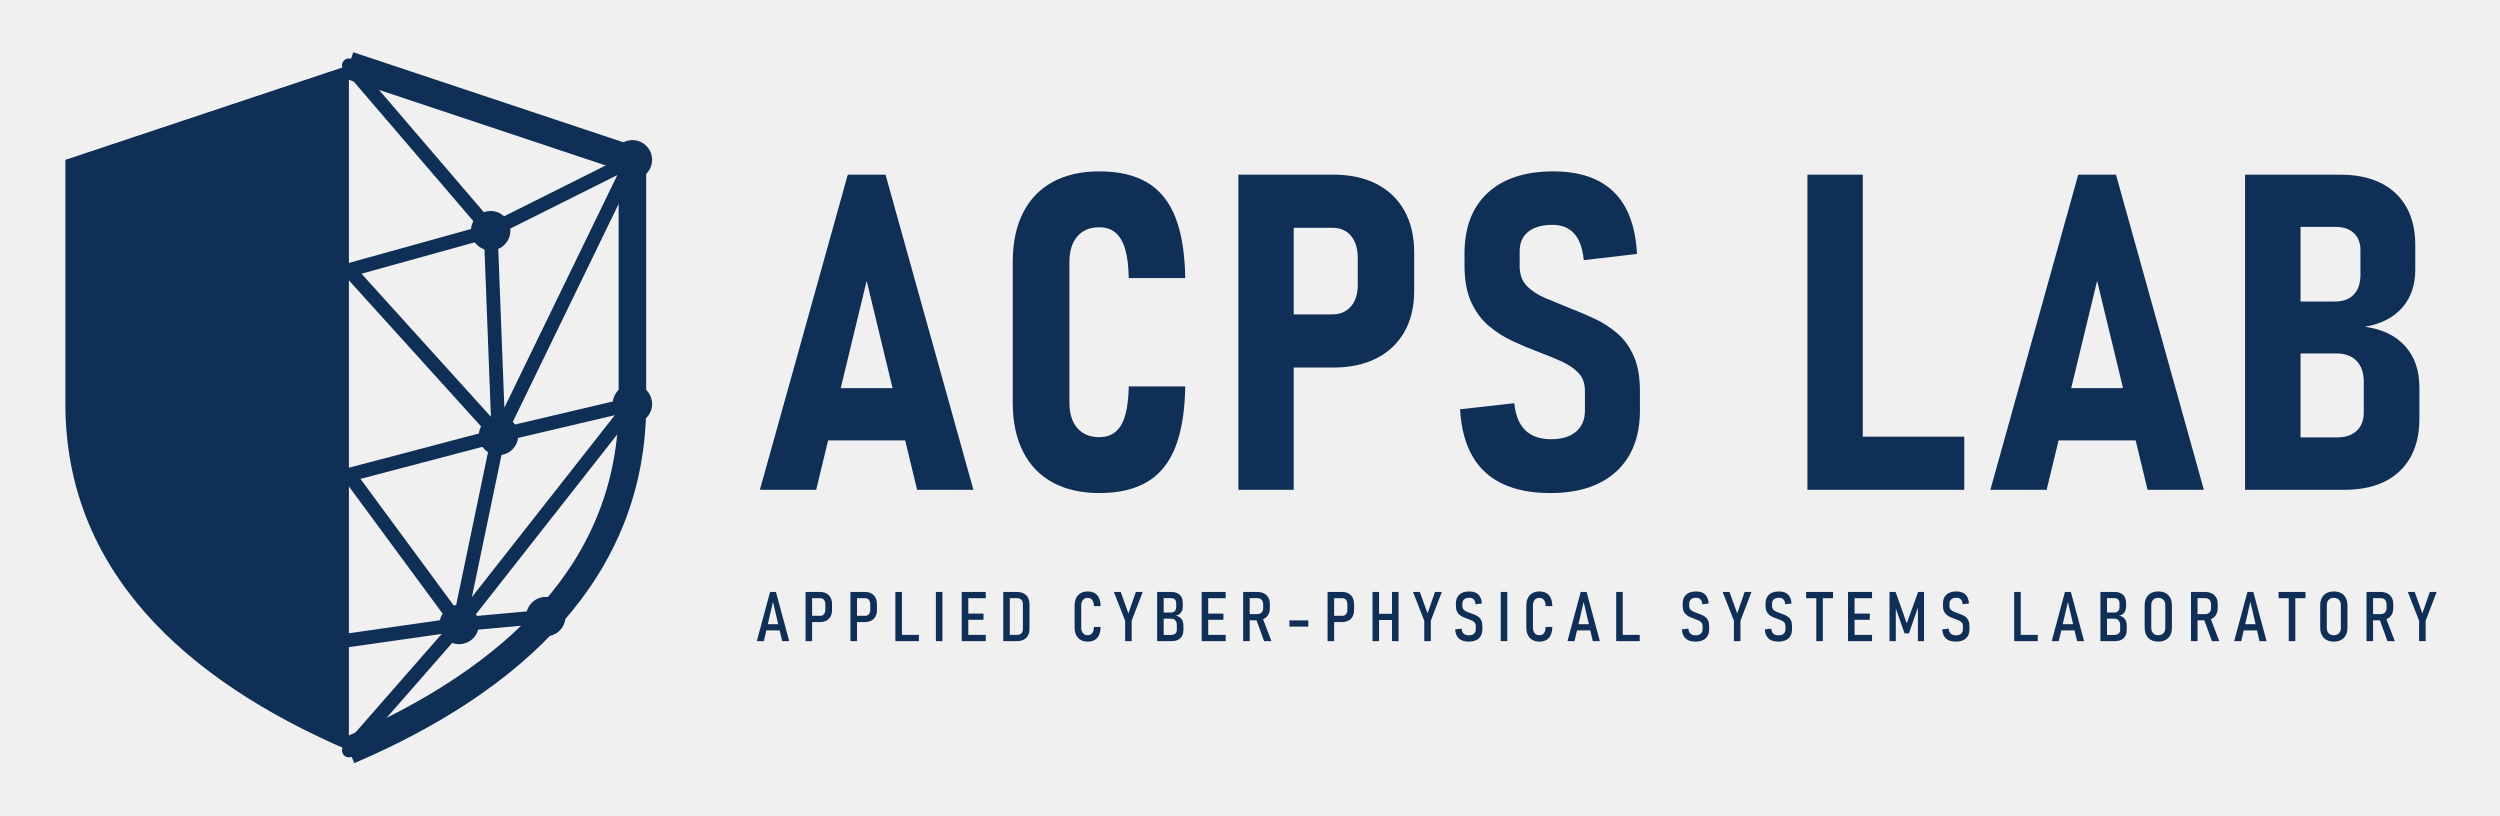
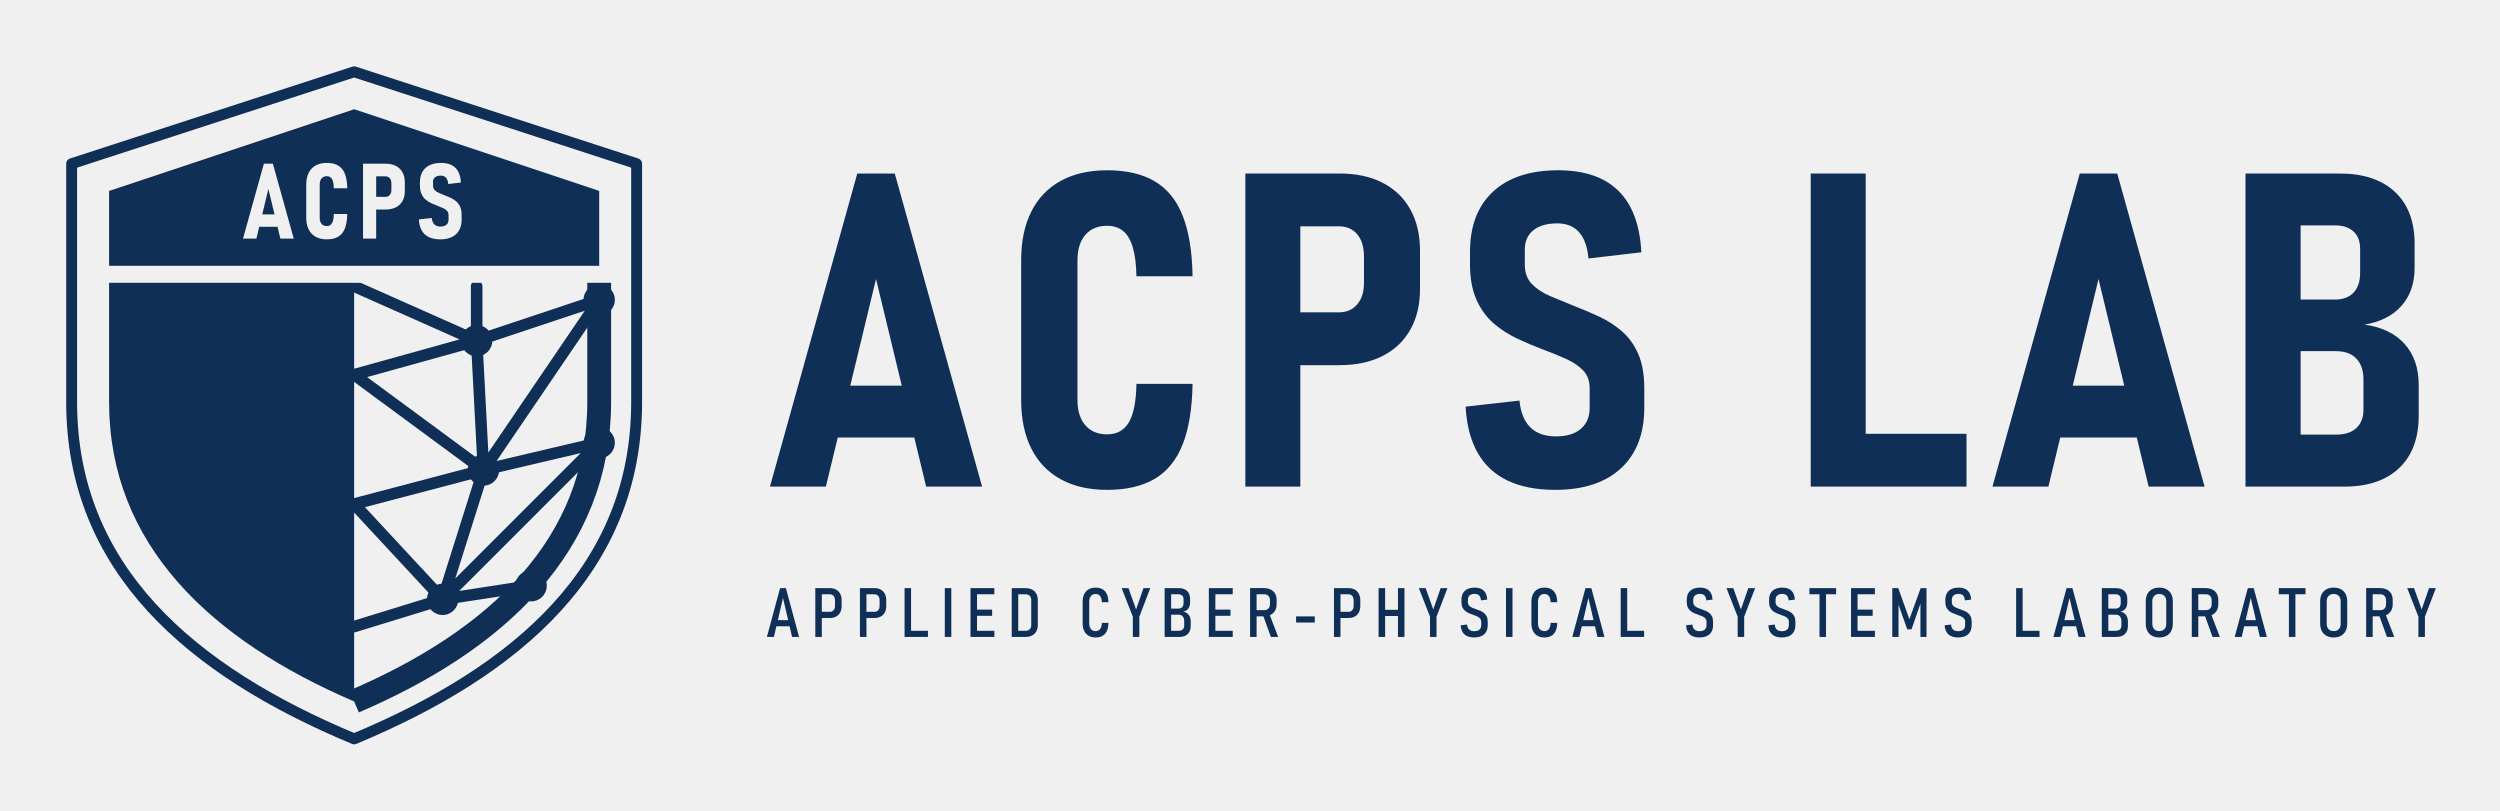
- <svg xmlns="http://www.w3.org/2000/svg" viewBox="0 0 613 200" role="img" aria-labelledby="hl-t">
-   <g transform="translate(-11.0 2.5) scale(0.9655)">
-     <path d="M100 14 L28 38 V100 C28 142 58 170 100 188 Z" fill="#0f2f57" />
-     <path d="M100 14 L172 38 V100 C172 142 142 170 100 188" fill="none" stroke="#0f2f57" stroke-width="7" stroke-linejoin="round" />
-     <path d="M100 14 L136 56 M136 56 L172 38 M136 56 L100 66 M136 56 L138 108 M100 66 L138 108 M172 38 L138 108 M138 108 L172 100 M138 108 L100 118 M138 108 L128 156 M100 118 L128 156 M172 100 L128 156 M128 156 L100 160 M128 156 L100 188 M128 156 L150 154" fill="none" stroke="#0f2f57" stroke-width="3.5" stroke-linecap="round" />
-     <g fill="#0f2f57">
-       <circle cx="172" cy="38" r="5" />
-       <circle cx="172" cy="100" r="5" />
-       <circle cx="150" cy="154" r="5" />
-       <circle cx="136" cy="56" r="5" />
-       <circle cx="138" cy="108" r="5" />
-       <circle cx="128" cy="156" r="5" />
+ <svg xmlns="http://www.w3.org/2000/svg" viewBox="0 0 617 200" role="img" aria-labelledby="hl-t">
+   <g transform="translate(3.4 15.2) scale(0.84)">
+     <defs>
+       <clipPath id="hl-clip">
+         <path d="M100 14 L172 38 V100 C172 142 142 170 100 188 C58 170 28 142 28 100 V38 Z" />
+       </clipPath>
+       <mask id="hl-ko" maskUnits="userSpaceOnUse" x="0" y="0" width="200" height="200">
+         <rect width="200" height="200" fill="#fff" />
+         <path transform="translate(67.06 52) scale(0.3099)" d="M0.941 0.0 20.742 -70.996H29.239L49.04 0.0H36.358L24.991 -47.08L13.623 0.0ZM12.889 -11.131V-22.897H37.27V-11.131Z M80.385 0.732Q74.252 0.732 69.877 -1.665Q65.502 -4.063 63.2 -8.633Q60.897 -13.203 60.897 -19.668V-51.279Q60.897 -57.793 63.2 -62.361Q65.502 -66.929 69.877 -69.329Q74.252 -71.729 80.385 -71.729Q86.991 -71.729 91.23 -69.199Q95.468 -66.67 97.548 -61.355Q99.628 -56.04 99.76 -47.7H87.035Q86.957 -51.704 86.222 -54.214Q85.488 -56.724 84.047 -57.932Q82.607 -59.141 80.385 -59.141Q77.231 -59.141 75.448 -57.082Q73.666 -55.024 73.666 -51.279V-19.668Q73.666 -15.967 75.448 -13.911Q77.231 -11.855 80.385 -11.855Q83.725 -11.855 85.324 -14.585Q86.923 -17.314 87.035 -23.296H99.76Q99.623 -14.961 97.543 -9.644Q95.463 -4.326 91.227 -1.797Q86.991 0.732 80.385 0.732Z M120.516 -27.539V-39.516H135.909Q138.538 -39.516 140.081 -41.309Q141.624 -43.102 141.624 -46.16V-52.172Q141.624 -55.381 140.108 -57.2Q138.592 -59.019 135.909 -59.019H120.516V-70.996H136.059Q141.77 -70.996 145.847 -68.901Q149.924 -66.807 152.127 -62.873Q154.331 -58.939 154.331 -53.437V-44.824Q154.331 -39.442 152.119 -35.561Q149.907 -31.68 145.818 -29.609Q141.729 -27.539 136.059 -27.539ZM114.729 0.0V-70.996H127.193V0.0Z M187.987 0.732Q181.591 0.732 177.178 -1.379Q172.766 -3.49 170.394 -7.677Q168.023 -11.865 167.668 -18.138L179.882 -19.509Q180.279 -15.466 182.351 -13.429Q184.423 -11.393 188.169 -11.393Q191.802 -11.393 193.798 -13.107Q195.793 -14.821 195.793 -17.819V-22.311Q195.793 -24.798 194.343 -26.322Q192.893 -27.845 190.536 -28.921Q188.179 -29.997 185.403 -31.022Q182.492 -32.106 179.532 -33.485Q176.571 -34.863 174.112 -36.947Q171.652 -39.03 170.158 -42.318Q168.664 -45.605 168.664 -50.531V-53.216Q168.664 -62.034 173.887 -66.881Q179.11 -71.729 188.671 -71.729Q197.574 -71.729 202.305 -67.082Q207.037 -62.435 207.518 -53.132L195.526 -51.732Q195.168 -55.713 193.384 -57.7Q191.6 -59.687 188.488 -59.687Q184.96 -59.687 183.026 -58.127Q181.093 -56.566 181.093 -53.756V-50.342Q181.093 -47.591 182.699 -45.934Q184.305 -44.277 186.919 -43.171Q189.533 -42.064 192.515 -40.866Q195.298 -39.798 198.064 -38.499Q200.829 -37.201 203.132 -35.203Q205.435 -33.206 206.809 -30.086Q208.183 -26.966 208.183 -22.217V-17.9Q208.183 -9.05 202.898 -4.159Q197.613 0.732 187.987 0.732Z" fill="#000" />
+         <rect x="0" y="60" width="200" height="5" fill="#000" />
+       </mask>
+     </defs>
+     <path d="M100 3 L183 30 V100 C183 149 148 179 100 199 C52 179 17 149 17 100 V30 Z" fill="none" stroke="#0f2f57" stroke-width="3.2" stroke-linejoin="round" />
+     <g mask="url(#hl-ko)">
+       <g clip-path="url(#hl-clip)">
+         <rect x="0" y="0" width="200" height="62" fill="#0f2f57" />
+         <rect x="0" y="62" width="100" height="140" fill="#0f2f57" />
+       </g>
+       <path d="M172 62 V100 C172 142 142 170 100 188" fill="none" stroke="#0f2f57" stroke-width="7" stroke-linejoin="round" />
+       <path d="M136 82 L172 70 M136 82 L100 92 M136 82 L138 120 M100 92 L138 120 M172 70 L138 120 M138 120 L172 112 M138 120 L100 130 M138 120 L126 158 M100 130 L126 158 M172 112 L126 158 M126 158 L100 166 M126 158 L152 154 M100 66 L136 82 M136 66 L136 82" fill="none" stroke="#0f2f57" stroke-width="3.4" stroke-linecap="round" />
+       <g fill="#0f2f57">
+         <circle cx="172" cy="70" r="4.6" />
+         <circle cx="172" cy="112" r="4.6" />
+         <circle cx="152" cy="154" r="4.6" />
+         <circle cx="136" cy="82" r="4.6" />
+         <circle cx="138" cy="120" r="4.6" />
+         <circle cx="126" cy="158" r="4.6" />
+       </g>
    </g>
  </g>
-   <path transform="translate(185.3 120.1) scale(1.0885)" d="M0.941 0.0 20.742 -70.996H29.239L49.04 0.0H36.358L24.991 -47.08L13.623 0.0ZM12.889 -11.131V-22.897H37.27V-11.131Z M77.385 0.732Q71.252 0.732 66.877 -1.665Q62.502 -4.063 60.2 -8.633Q57.897 -13.203 57.897 -19.668V-51.279Q57.897 -57.793 60.2 -62.361Q62.502 -66.929 66.877 -69.329Q71.252 -71.729 77.385 -71.729Q83.991 -71.729 88.23 -69.199Q92.468 -66.67 94.548 -61.355Q96.628 -56.04 96.76 -47.7H84.035Q83.957 -51.704 83.222 -54.214Q82.488 -56.724 81.047 -57.932Q79.607 -59.141 77.385 -59.141Q74.231 -59.141 72.448 -57.082Q70.666 -55.024 70.666 -51.279V-19.668Q70.666 -15.967 72.448 -13.911Q74.231 -11.855 77.385 -11.855Q80.725 -11.855 82.324 -14.585Q83.923 -17.314 84.035 -23.296H96.76Q96.623 -14.961 94.543 -9.644Q92.463 -4.326 88.227 -1.797Q83.991 0.732 77.385 0.732Z M114.516 -27.539V-39.516H129.909Q132.538 -39.516 134.081 -41.309Q135.624 -43.102 135.624 -46.16V-52.172Q135.624 -55.381 134.108 -57.2Q132.592 -59.019 129.909 -59.019H114.516V-70.996H130.059Q135.77 -70.996 139.847 -68.901Q143.924 -66.807 146.127 -62.873Q148.331 -58.939 148.331 -53.437V-44.824Q148.331 -39.442 146.119 -35.561Q143.907 -31.68 139.818 -29.609Q135.729 -27.539 130.059 -27.539ZM108.729 0.0V-70.996H121.193V0.0Z M178.987 0.732Q172.591 0.732 168.178 -1.379Q163.766 -3.49 161.394 -7.677Q159.023 -11.865 158.668 -18.138L170.882 -19.509Q171.279 -15.466 173.351 -13.429Q175.423 -11.393 179.169 -11.393Q182.802 -11.393 184.798 -13.107Q186.793 -14.821 186.793 -17.819V-22.311Q186.793 -24.798 185.343 -26.322Q183.893 -27.845 181.536 -28.921Q179.179 -29.997 176.403 -31.022Q173.492 -32.106 170.532 -33.485Q167.571 -34.863 165.112 -36.947Q162.652 -39.03 161.158 -42.318Q159.664 -45.605 159.664 -50.531V-53.216Q159.664 -62.034 164.887 -66.881Q170.11 -71.729 179.671 -71.729Q188.574 -71.729 193.305 -67.082Q198.037 -62.435 198.518 -53.132L186.526 -51.732Q186.168 -55.713 184.384 -57.7Q182.6 -59.687 179.488 -59.687Q175.96 -59.687 174.026 -58.127Q172.093 -56.566 172.093 -53.756V-50.342Q172.093 -47.591 173.699 -45.934Q175.305 -44.277 177.919 -43.171Q180.533 -42.064 183.515 -40.866Q186.298 -39.798 189.064 -38.499Q191.829 -37.201 194.132 -35.203Q196.435 -33.206 197.809 -30.086Q199.183 -26.966 199.183 -22.217V-17.9Q199.183 -9.05 193.898 -4.159Q188.613 0.732 178.987 0.732Z  M236.918 0.0V-70.996H249.383V0.0ZM242.172 0.0V-11.977H272.243V0.0Z M278.121 0.0 297.922 -70.996H306.418L326.219 0.0H313.538L302.17 -47.08L290.803 0.0ZM290.068 -11.131V-22.897H314.45V-11.131Z M342.129 0.0V-11.801H356.137Q359.04 -11.801 360.64 -13.284Q362.241 -14.768 362.241 -17.436V-24.332Q362.241 -27.365 360.623 -29.042Q359.004 -30.719 355.997 -30.719H342.129V-42.414H355.786Q358.495 -42.414 359.992 -43.986Q361.489 -45.559 361.489 -48.453V-53.937Q361.489 -56.455 359.992 -57.843Q358.495 -59.23 355.821 -59.23H342.129V-70.996H356.823Q364.924 -70.996 369.382 -66.828Q373.84 -62.66 373.84 -55.062V-49.578Q373.84 -44.361 370.871 -41.001Q367.901 -37.641 362.491 -36.729Q368.34 -35.928 371.554 -32.37Q374.768 -28.812 374.768 -23.068V-16.067Q374.768 -8.42 370.338 -4.21Q365.909 0.0 357.829 0.0ZM335.496 0.0V-70.996H347.996V0.0Z" fill="#0f2f57" />
-   <path transform="translate(185.3 157.2) scale(1.1317)" d="M0.24 0.0 3.111 -10.649H4.386L7.257 0.0H5.73L3.749 -8.502L1.767 0.0ZM1.881 -2.326V-3.668H5.722V-2.326Z M11.566 -4.131V-5.478H13.969Q14.486 -5.478 14.786 -5.83Q15.087 -6.183 15.087 -6.787V-7.963Q15.087 -8.587 14.786 -8.945Q14.486 -9.302 13.969 -9.302H11.566V-10.649H13.934Q14.748 -10.649 15.331 -10.33Q15.914 -10.01 16.227 -9.412Q16.539 -8.815 16.539 -7.979V-6.761Q16.539 -5.943 16.224 -5.353Q15.909 -4.763 15.326 -4.447Q14.743 -4.131 13.934 -4.131ZM10.797 0.0V-10.649H12.217V0.0Z M21.297 -4.131V-5.478H23.701Q24.217 -5.478 24.518 -5.83Q24.819 -6.183 24.819 -6.787V-7.963Q24.819 -8.587 24.518 -8.945Q24.217 -9.302 23.701 -9.302H21.297V-10.649H23.665Q24.479 -10.649 25.063 -10.33Q25.646 -10.01 25.958 -9.412Q26.27 -8.815 26.27 -7.979V-6.761Q26.27 -5.943 25.955 -5.353Q25.641 -4.763 25.057 -4.447Q24.474 -4.131 23.665 -4.131ZM20.528 0.0V-10.649H21.948V0.0Z M30.26 0.0V-10.649H31.68V0.0ZM31.007 0.0V-1.347H35.36V0.0Z M40.456 -10.649V0.0H39.036V-10.649Z M44.64 0.0V-10.649H46.06V0.0ZM45.365 0.0V-1.347H49.846V0.0ZM45.365 -4.615V-5.962H49.357V-4.615ZM45.365 -9.302V-10.649H49.846V-9.302Z M54.553 0.0V-1.347H56.625Q57.229 -1.347 57.558 -1.683Q57.887 -2.018 57.887 -2.629V-8.021Q57.887 -8.631 57.558 -8.967Q57.229 -9.302 56.625 -9.302H54.553V-10.649H56.581Q57.892 -10.649 58.605 -9.953Q59.318 -9.256 59.318 -7.978V-2.672Q59.318 -1.824 58.995 -1.225Q58.672 -0.627 58.058 -0.313Q57.444 0.0 56.573 0.0ZM53.631 0.0V-10.649H55.052V0.0Z  M71.915 0.11Q71.039 0.11 70.405 -0.259Q69.772 -0.628 69.432 -1.318Q69.093 -2.007 69.093 -2.963V-7.679Q69.093 -8.643 69.432 -9.332Q69.772 -10.021 70.405 -10.39Q71.039 -10.759 71.915 -10.759Q72.825 -10.759 73.442 -10.403Q74.059 -10.047 74.381 -9.34Q74.703 -8.633 74.721 -7.582H73.283Q73.269 -8.174 73.108 -8.572Q72.947 -8.969 72.649 -9.172Q72.351 -9.374 71.915 -9.374Q71.277 -9.374 70.904 -8.923Q70.531 -8.471 70.531 -7.679V-2.963Q70.531 -2.171 70.904 -1.723Q71.277 -1.275 71.915 -1.275Q72.565 -1.275 72.913 -1.724Q73.262 -2.174 73.283 -3.067H74.721Q74.703 -2.016 74.381 -1.309Q74.058 -0.602 73.442 -0.246Q72.825 0.11 71.915 0.11Z M83.846 -10.649 81.461 -4.418V0.0H80.04V-4.418L77.602 -10.649H79.086L80.75 -6.003L82.362 -10.649Z M87.855 0.0V-1.337H89.924Q90.599 -1.337 90.922 -1.635Q91.245 -1.934 91.245 -2.447V-3.455Q91.245 -4.114 90.919 -4.486Q90.592 -4.859 89.974 -4.859H87.855V-6.185H89.974Q90.522 -6.185 90.814 -6.511Q91.106 -6.837 91.106 -7.444V-8.224Q91.106 -8.754 90.8 -9.033Q90.495 -9.313 89.927 -9.313H87.855V-10.649H89.987Q91.229 -10.649 91.88 -10.029Q92.53 -9.409 92.53 -8.307V-7.495Q92.53 -6.728 92.143 -6.192Q91.756 -5.655 91.011 -5.509Q91.799 -5.384 92.234 -4.817Q92.669 -4.25 92.669 -3.402V-2.384Q92.669 -1.27 92.009 -0.635Q91.349 0.0 90.164 0.0ZM86.977 0.0V-10.649H88.395V0.0Z M96.62 0.0V-10.649H98.041V0.0ZM97.345 0.0V-1.347H101.826V0.0ZM97.345 -4.615V-5.962H101.337V-4.615ZM97.345 -9.302V-10.649H101.826V-9.302Z M106.264 -4.504V-5.851H108.694Q109.283 -5.851 109.618 -6.203Q109.953 -6.554 109.953 -7.164V-7.944Q109.953 -8.581 109.618 -8.945Q109.283 -9.31 108.694 -9.31H106.264V-10.657H108.588Q109.466 -10.657 110.096 -10.346Q110.726 -10.035 111.063 -9.452Q111.4 -8.869 111.4 -8.055V-7.159Q111.4 -6.331 111.062 -5.736Q110.724 -5.142 110.095 -4.823Q109.466 -4.504 108.588 -4.504ZM105.612 0.0V-10.657H107.032V0.0ZM110.148 0.0 108.394 -4.834 109.755 -5.171 111.741 0.0Z M115.641 -4.489H119.719V-3.142H115.641Z M124.672 -4.131V-5.478H127.076Q127.592 -5.478 127.893 -5.83Q128.194 -6.183 128.194 -6.787V-7.963Q128.194 -8.587 127.893 -8.945Q127.592 -9.302 127.076 -9.302H124.672V-10.649H127.041Q127.855 -10.649 128.438 -10.33Q129.021 -10.01 129.333 -9.412Q129.645 -8.815 129.645 -7.979V-6.761Q129.645 -5.943 129.331 -5.353Q129.016 -4.763 128.433 -4.447Q127.849 -4.131 127.041 -4.131ZM123.903 0.0V-10.649H125.324V0.0Z M137.86 0.0V-10.649H139.28V0.0ZM133.635 0.0V-10.649H135.06V0.0ZM134.565 -4.571V-5.918H138.572V-4.571Z M148.656 -10.649 146.271 -4.418V0.0H144.851V-4.418L142.413 -10.649H143.896L145.561 -6.003L147.173 -10.649Z M154.5 0.11Q153.577 0.11 152.935 -0.187Q152.292 -0.483 151.945 -1.076Q151.597 -1.669 151.55 -2.547L152.938 -2.706Q152.989 -1.985 153.383 -1.621Q153.778 -1.257 154.5 -1.257Q155.231 -1.257 155.624 -1.599Q156.016 -1.942 156.016 -2.581V-3.255Q156.016 -3.735 155.773 -4.018Q155.53 -4.3 155.135 -4.482Q154.74 -4.664 154.276 -4.821Q153.828 -4.973 153.37 -5.166Q152.912 -5.36 152.535 -5.66Q152.157 -5.959 151.928 -6.442Q151.699 -6.924 151.699 -7.666V-8.108Q151.699 -9.382 152.455 -10.071Q153.211 -10.759 154.608 -10.759Q155.882 -10.759 156.568 -10.103Q157.253 -9.446 157.328 -8.143L155.96 -7.98Q155.912 -8.688 155.57 -9.041Q155.228 -9.393 154.608 -9.393Q153.894 -9.393 153.504 -9.06Q153.114 -8.728 153.114 -8.112V-7.63Q153.114 -7.124 153.379 -6.832Q153.644 -6.54 154.073 -6.362Q154.503 -6.185 154.99 -6.013Q155.424 -5.866 155.855 -5.684Q156.285 -5.502 156.644 -5.213Q157.002 -4.923 157.219 -4.458Q157.437 -3.994 157.437 -3.265V-2.557Q157.437 -1.279 156.671 -0.585Q155.904 0.11 154.5 0.11Z M162.84 -10.649V0.0H161.42V-10.649Z M169.785 0.11Q168.909 0.11 168.275 -0.259Q167.641 -0.628 167.302 -1.318Q166.962 -2.007 166.962 -2.963V-7.679Q166.962 -8.643 167.302 -9.332Q167.641 -10.021 168.275 -10.39Q168.909 -10.759 169.785 -10.759Q170.695 -10.759 171.312 -10.403Q171.929 -10.047 172.251 -9.34Q172.573 -8.633 172.591 -7.582H171.153Q171.139 -8.174 170.977 -8.572Q170.816 -8.969 170.519 -9.172Q170.221 -9.374 169.785 -9.374Q169.146 -9.374 168.774 -8.923Q168.401 -8.471 168.401 -7.679V-2.963Q168.401 -2.171 168.774 -1.723Q169.146 -1.275 169.785 -1.275Q170.435 -1.275 170.783 -1.724Q171.131 -2.174 171.153 -3.067H172.591Q172.573 -2.016 172.25 -1.309Q171.928 -0.602 171.311 -0.246Q170.695 0.11 169.785 0.11Z M175.879 0.0 178.751 -10.649H180.025L182.896 0.0H181.369L179.388 -8.502L177.406 0.0ZM177.52 -2.326V-3.668H181.362V-2.326Z M186.436 0.0V-10.649H187.856V0.0ZM187.183 0.0V-1.347H191.536V0.0Z  M203.638 0.11Q202.716 0.11 202.073 -0.187Q201.43 -0.483 201.083 -1.076Q200.736 -1.669 200.688 -2.547L202.076 -2.706Q202.128 -1.985 202.522 -1.621Q202.916 -1.257 203.638 -1.257Q204.37 -1.257 204.762 -1.599Q205.155 -1.942 205.155 -2.581V-3.255Q205.155 -3.735 204.911 -4.018Q204.668 -4.3 204.274 -4.482Q203.879 -4.664 203.415 -4.821Q202.967 -4.973 202.509 -5.166Q202.051 -5.36 201.673 -5.66Q201.296 -5.959 201.067 -6.442Q200.838 -6.924 200.838 -7.666V-8.108Q200.838 -9.382 201.594 -10.071Q202.35 -10.759 203.747 -10.759Q205.021 -10.759 205.706 -10.103Q206.392 -9.446 206.467 -8.143L205.099 -7.98Q205.051 -8.688 204.709 -9.041Q204.367 -9.393 203.747 -9.393Q203.033 -9.393 202.643 -9.06Q202.253 -8.728 202.253 -8.112V-7.63Q202.253 -7.124 202.518 -6.832Q202.783 -6.54 203.212 -6.362Q203.641 -6.185 204.129 -6.013Q204.563 -5.866 204.993 -5.684Q205.424 -5.502 205.782 -5.213Q206.14 -4.923 206.358 -4.458Q206.576 -3.994 206.576 -3.265V-2.557Q206.576 -1.279 205.809 -0.585Q205.043 0.11 203.638 0.11Z M215.749 -10.649 213.364 -4.418V0.0H211.944V-4.418L209.506 -10.649H210.989L212.654 -6.003L214.266 -10.649Z M221.593 0.11Q220.67 0.11 220.028 -0.187Q219.385 -0.483 219.038 -1.076Q218.69 -1.669 218.643 -2.547L220.031 -2.706Q220.082 -1.985 220.476 -1.621Q220.871 -1.257 221.593 -1.257Q222.324 -1.257 222.717 -1.599Q223.109 -1.942 223.109 -2.581V-3.255Q223.109 -3.735 222.866 -4.018Q222.623 -4.3 222.228 -4.482Q221.834 -4.664 221.369 -4.821Q220.921 -4.973 220.463 -5.166Q220.005 -5.36 219.628 -5.66Q219.25 -5.959 219.021 -6.442Q218.792 -6.924 218.792 -7.666V-8.108Q218.792 -9.382 219.548 -10.071Q220.304 -10.759 221.701 -10.759Q222.975 -10.759 223.661 -10.103Q224.346 -9.446 224.421 -8.143L223.053 -7.98Q223.005 -8.688 222.663 -9.041Q222.321 -9.393 221.701 -9.393Q220.987 -9.393 220.597 -9.06Q220.208 -8.728 220.208 -8.112V-7.63Q220.208 -7.124 220.472 -6.832Q220.737 -6.54 221.167 -6.362Q221.596 -6.185 222.084 -6.013Q222.517 -5.866 222.948 -5.684Q223.378 -5.502 223.737 -5.213Q224.095 -4.923 224.313 -4.458Q224.53 -3.994 224.53 -3.265V-2.557Q224.53 -1.279 223.764 -0.585Q222.997 0.11 221.593 0.11Z M229.789 0.0V-9.778H231.21V0.0ZM227.586 -9.302V-10.649H233.413V-9.302Z M236.666 0.0V-10.649H238.086V0.0ZM237.391 0.0V-1.347H241.872V0.0ZM237.391 -4.615V-5.962H241.383V-4.615ZM237.391 -9.302V-10.649H241.872V-9.302Z M249.393 -3.866 251.856 -10.649H253.128V0.0H251.803V-8.039L251.913 -7.571L249.86 -1.669H248.926L246.878 -7.424L247.02 -8.039V0.0H245.658V-10.649H246.967Z M260.036 0.11Q259.113 0.11 258.47 -0.187Q257.828 -0.483 257.48 -1.076Q257.133 -1.669 257.085 -2.547L258.474 -2.706Q258.525 -1.985 258.919 -1.621Q259.313 -1.257 260.036 -1.257Q260.767 -1.257 261.159 -1.599Q261.552 -1.942 261.552 -2.581V-3.255Q261.552 -3.735 261.309 -4.018Q261.065 -4.3 260.671 -4.482Q260.276 -4.664 259.812 -4.821Q259.364 -4.973 258.906 -5.166Q258.448 -5.36 258.07 -5.66Q257.693 -5.959 257.464 -6.442Q257.235 -6.924 257.235 -7.666V-8.108Q257.235 -9.382 257.991 -10.071Q258.747 -10.759 260.144 -10.759Q261.418 -10.759 262.103 -10.103Q262.789 -9.446 262.864 -8.143L261.496 -7.98Q261.448 -8.688 261.106 -9.041Q260.764 -9.393 260.144 -9.393Q259.43 -9.393 259.04 -9.06Q258.65 -8.728 258.65 -8.112V-7.63Q258.65 -7.124 258.915 -6.832Q259.18 -6.54 259.609 -6.362Q260.038 -6.185 260.526 -6.013Q260.96 -5.866 261.391 -5.684Q261.821 -5.502 262.179 -5.213Q262.538 -4.923 262.755 -4.458Q262.973 -3.994 262.973 -3.265V-2.557Q262.973 -1.279 262.206 -0.585Q261.44 0.11 260.036 0.11Z  M272.67 0.0V-10.649H274.09V0.0ZM273.417 0.0V-1.347H277.77V0.0Z M280.8 0.0 283.671 -10.649H284.946L287.817 0.0H286.29L284.308 -8.502L282.327 0.0ZM282.44 -2.326V-3.668H286.282V-2.326Z M292.235 0.0V-1.337H294.304Q294.979 -1.337 295.302 -1.635Q295.625 -1.934 295.625 -2.447V-3.455Q295.625 -4.114 295.298 -4.486Q294.972 -4.859 294.353 -4.859H292.235V-6.185H294.353Q294.902 -6.185 295.193 -6.511Q295.485 -6.837 295.485 -7.444V-8.224Q295.485 -8.754 295.18 -9.033Q294.875 -9.313 294.307 -9.313H292.235V-10.649H294.367Q295.609 -10.649 296.259 -10.029Q296.91 -9.409 296.91 -8.307V-7.495Q296.91 -6.728 296.523 -6.192Q296.136 -5.655 295.391 -5.509Q296.179 -5.384 296.614 -4.817Q297.049 -4.25 297.049 -3.402V-2.384Q297.049 -1.27 296.389 -0.635Q295.728 0.0 294.544 0.0ZM291.356 0.0V-10.649H292.775V0.0Z M303.89 0.11Q302.973 0.11 302.31 -0.253Q301.647 -0.616 301.293 -1.294Q300.938 -1.972 300.938 -2.914V-7.735Q300.938 -8.684 301.293 -9.361Q301.647 -10.038 302.31 -10.399Q302.973 -10.759 303.89 -10.759Q304.812 -10.759 305.473 -10.399Q306.133 -10.038 306.487 -9.361Q306.842 -8.684 306.842 -7.735V-2.914Q306.842 -1.972 306.487 -1.294Q306.133 -0.616 305.473 -0.253Q304.812 0.11 303.89 0.11ZM303.89 -1.278Q304.598 -1.278 305.005 -1.705Q305.411 -2.132 305.411 -2.868V-7.781Q305.411 -8.524 305.005 -8.948Q304.598 -9.371 303.89 -9.371Q303.179 -9.371 302.774 -8.948Q302.369 -8.524 302.369 -7.781V-2.868Q302.369 -2.132 302.774 -1.705Q303.179 -1.278 303.89 -1.278Z M311.625 -4.504V-5.851H314.056Q314.644 -5.851 314.979 -6.203Q315.314 -6.554 315.314 -7.164V-7.944Q315.314 -8.581 314.979 -8.945Q314.644 -9.31 314.056 -9.31H311.625V-10.657H313.949Q314.827 -10.657 315.457 -10.346Q316.087 -10.035 316.424 -9.452Q316.761 -8.869 316.761 -8.055V-7.159Q316.761 -6.331 316.423 -5.736Q316.085 -5.142 315.456 -4.823Q314.827 -4.504 313.949 -4.504ZM310.973 0.0V-10.657H312.393V0.0ZM315.509 0.0 313.756 -4.834 315.116 -5.171 317.102 0.0Z M320.334 0.0 323.205 -10.649H324.48L327.351 0.0H325.824L323.842 -8.502L321.861 0.0ZM321.974 -2.326V-3.668H325.816V-2.326Z M332.156 0.0V-9.778H333.577V0.0ZM329.953 -9.302V-10.649H335.78V-9.302Z M341.923 0.11Q341.006 0.11 340.343 -0.253Q339.68 -0.616 339.325 -1.294Q338.971 -1.972 338.971 -2.914V-7.735Q338.971 -8.684 339.325 -9.361Q339.68 -10.038 340.343 -10.399Q341.006 -10.759 341.923 -10.759Q342.845 -10.759 343.505 -10.399Q344.166 -10.038 344.52 -9.361Q344.874 -8.684 344.874 -7.735V-2.914Q344.874 -1.972 344.52 -1.294Q344.166 -0.616 343.505 -0.253Q342.845 0.11 341.923 0.11ZM341.923 -1.278Q342.631 -1.278 343.037 -1.705Q343.444 -2.132 343.444 -2.868V-7.781Q343.444 -8.524 343.037 -8.948Q342.631 -9.371 341.923 -9.371Q341.211 -9.371 340.806 -8.948Q340.402 -8.524 340.402 -7.781V-2.868Q340.402 -2.132 340.806 -1.705Q341.211 -1.278 341.923 -1.278Z M349.658 -4.504V-5.851H352.088Q352.677 -5.851 353.012 -6.203Q353.346 -6.554 353.346 -7.164V-7.944Q353.346 -8.581 353.012 -8.945Q352.677 -9.31 352.088 -9.31H349.658V-10.657H351.982Q352.86 -10.657 353.489 -10.346Q354.119 -10.035 354.456 -9.452Q354.793 -8.869 354.793 -8.055V-7.159Q354.793 -6.331 354.455 -5.736Q354.117 -5.142 353.488 -4.823Q352.86 -4.504 351.982 -4.504ZM349.006 0.0V-10.657H350.426V0.0ZM353.542 0.0 351.788 -4.834 353.148 -5.171 355.135 0.0Z M364.203 -10.649 361.818 -4.418V0.0H360.397V-4.418L357.959 -10.649H359.443L361.107 -6.003L362.719 -10.649Z" fill="#0f2f57" />
+   <path transform="translate(189.0 120.1) scale(1.0885)" d="M0.941 0.0 20.742 -70.996H29.239L49.04 0.0H36.358L24.991 -47.08L13.623 0.0ZM12.889 -11.131V-22.897H37.27V-11.131Z M77.385 0.732Q71.252 0.732 66.877 -1.665Q62.502 -4.063 60.2 -8.633Q57.897 -13.203 57.897 -19.668V-51.279Q57.897 -57.793 60.2 -62.361Q62.502 -66.929 66.877 -69.329Q71.252 -71.729 77.385 -71.729Q83.991 -71.729 88.23 -69.199Q92.468 -66.67 94.548 -61.355Q96.628 -56.04 96.76 -47.7H84.035Q83.957 -51.704 83.222 -54.214Q82.488 -56.724 81.047 -57.932Q79.607 -59.141 77.385 -59.141Q74.231 -59.141 72.448 -57.082Q70.666 -55.024 70.666 -51.279V-19.668Q70.666 -15.967 72.448 -13.911Q74.231 -11.855 77.385 -11.855Q80.725 -11.855 82.324 -14.585Q83.923 -17.314 84.035 -23.296H96.76Q96.623 -14.961 94.543 -9.644Q92.463 -4.326 88.227 -1.797Q83.991 0.732 77.385 0.732Z M114.516 -27.539V-39.516H129.909Q132.538 -39.516 134.081 -41.309Q135.624 -43.102 135.624 -46.16V-52.172Q135.624 -55.381 134.108 -57.2Q132.592 -59.019 129.909 -59.019H114.516V-70.996H130.059Q135.77 -70.996 139.847 -68.901Q143.924 -66.807 146.127 -62.873Q148.331 -58.939 148.331 -53.437V-44.824Q148.331 -39.442 146.119 -35.561Q143.907 -31.68 139.818 -29.609Q135.729 -27.539 130.059 -27.539ZM108.729 0.0V-70.996H121.193V0.0Z M178.987 0.732Q172.591 0.732 168.178 -1.379Q163.766 -3.49 161.394 -7.677Q159.023 -11.865 158.668 -18.138L170.882 -19.509Q171.279 -15.466 173.351 -13.429Q175.423 -11.393 179.169 -11.393Q182.802 -11.393 184.798 -13.107Q186.793 -14.821 186.793 -17.819V-22.311Q186.793 -24.798 185.343 -26.322Q183.893 -27.845 181.536 -28.921Q179.179 -29.997 176.403 -31.022Q173.492 -32.106 170.532 -33.485Q167.571 -34.863 165.112 -36.947Q162.652 -39.03 161.158 -42.318Q159.664 -45.605 159.664 -50.531V-53.216Q159.664 -62.034 164.887 -66.881Q170.11 -71.729 179.671 -71.729Q188.574 -71.729 193.305 -67.082Q198.037 -62.435 198.518 -53.132L186.526 -51.732Q186.168 -55.713 184.384 -57.7Q182.6 -59.687 179.488 -59.687Q175.96 -59.687 174.026 -58.127Q172.093 -56.566 172.093 -53.756V-50.342Q172.093 -47.591 173.699 -45.934Q175.305 -44.277 177.919 -43.171Q180.533 -42.064 183.515 -40.866Q186.298 -39.798 189.064 -38.499Q191.829 -37.201 194.132 -35.203Q196.435 -33.206 197.809 -30.086Q199.183 -26.966 199.183 -22.217V-17.9Q199.183 -9.05 193.898 -4.159Q188.613 0.732 178.987 0.732Z  M236.918 0.0V-70.996H249.383V0.0ZM242.172 0.0V-11.977H272.243V0.0Z M278.121 0.0 297.922 -70.996H306.418L326.219 0.0H313.538L302.17 -47.08L290.803 0.0ZM290.068 -11.131V-22.897H314.45V-11.131Z M342.129 0.0V-11.801H356.137Q359.04 -11.801 360.64 -13.284Q362.241 -14.768 362.241 -17.436V-24.332Q362.241 -27.365 360.623 -29.042Q359.004 -30.719 355.997 -30.719H342.129V-42.414H355.786Q358.495 -42.414 359.992 -43.986Q361.489 -45.559 361.489 -48.453V-53.937Q361.489 -56.455 359.992 -57.843Q358.495 -59.23 355.821 -59.23H342.129V-70.996H356.823Q364.924 -70.996 369.382 -66.828Q373.84 -62.66 373.84 -55.062V-49.578Q373.84 -44.361 370.871 -41.001Q367.901 -37.641 362.491 -36.729Q368.34 -35.928 371.554 -32.37Q374.768 -28.812 374.768 -23.068V-16.067Q374.768 -8.42 370.338 -4.21Q365.909 0.0 357.829 0.0ZM335.496 0.0V-70.996H347.996V0.0Z" fill="#0f2f57" />
+   <path transform="translate(189.0 157.2) scale(1.1317)" d="M0.24 0.0 3.111 -10.649H4.386L7.257 0.0H5.73L3.749 -8.502L1.767 0.0ZM1.881 -2.326V-3.668H5.722V-2.326Z M11.566 -4.131V-5.478H13.969Q14.486 -5.478 14.786 -5.83Q15.087 -6.183 15.087 -6.787V-7.963Q15.087 -8.587 14.786 -8.945Q14.486 -9.302 13.969 -9.302H11.566V-10.649H13.934Q14.748 -10.649 15.331 -10.33Q15.914 -10.01 16.227 -9.412Q16.539 -8.815 16.539 -7.979V-6.761Q16.539 -5.943 16.224 -5.353Q15.909 -4.763 15.326 -4.447Q14.743 -4.131 13.934 -4.131ZM10.797 0.0V-10.649H12.217V0.0Z M21.297 -4.131V-5.478H23.701Q24.217 -5.478 24.518 -5.83Q24.819 -6.183 24.819 -6.787V-7.963Q24.819 -8.587 24.518 -8.945Q24.217 -9.302 23.701 -9.302H21.297V-10.649H23.665Q24.479 -10.649 25.063 -10.33Q25.646 -10.01 25.958 -9.412Q26.27 -8.815 26.27 -7.979V-6.761Q26.27 -5.943 25.955 -5.353Q25.641 -4.763 25.057 -4.447Q24.474 -4.131 23.665 -4.131ZM20.528 0.0V-10.649H21.948V0.0Z M30.26 0.0V-10.649H31.68V0.0ZM31.007 0.0V-1.347H35.36V0.0Z M40.456 -10.649V0.0H39.036V-10.649Z M44.64 0.0V-10.649H46.06V0.0ZM45.365 0.0V-1.347H49.846V0.0ZM45.365 -4.615V-5.962H49.357V-4.615ZM45.365 -9.302V-10.649H49.846V-9.302Z M54.553 0.0V-1.347H56.625Q57.229 -1.347 57.558 -1.683Q57.887 -2.018 57.887 -2.629V-8.021Q57.887 -8.631 57.558 -8.967Q57.229 -9.302 56.625 -9.302H54.553V-10.649H56.581Q57.892 -10.649 58.605 -9.953Q59.318 -9.256 59.318 -7.978V-2.672Q59.318 -1.824 58.995 -1.225Q58.672 -0.627 58.058 -0.313Q57.444 0.0 56.573 0.0ZM53.631 0.0V-10.649H55.052V0.0Z  M71.915 0.11Q71.039 0.11 70.405 -0.259Q69.772 -0.628 69.432 -1.318Q69.093 -2.007 69.093 -2.963V-7.679Q69.093 -8.643 69.432 -9.332Q69.772 -10.021 70.405 -10.39Q71.039 -10.759 71.915 -10.759Q72.825 -10.759 73.442 -10.403Q74.059 -10.047 74.381 -9.34Q74.703 -8.633 74.721 -7.582H73.283Q73.269 -8.174 73.108 -8.572Q72.947 -8.969 72.649 -9.172Q72.351 -9.374 71.915 -9.374Q71.277 -9.374 70.904 -8.923Q70.531 -8.471 70.531 -7.679V-2.963Q70.531 -2.171 70.904 -1.723Q71.277 -1.275 71.915 -1.275Q72.565 -1.275 72.913 -1.724Q73.262 -2.174 73.283 -3.067H74.721Q74.703 -2.016 74.381 -1.309Q74.058 -0.602 73.442 -0.246Q72.825 0.11 71.915 0.11Z M83.846 -10.649 81.461 -4.418V0.0H80.04V-4.418L77.602 -10.649H79.086L80.75 -6.003L82.362 -10.649Z M87.855 0.0V-1.337H89.924Q90.599 -1.337 90.922 -1.635Q91.245 -1.934 91.245 -2.447V-3.455Q91.245 -4.114 90.919 -4.486Q90.592 -4.859 89.974 -4.859H87.855V-6.185H89.974Q90.522 -6.185 90.814 -6.511Q91.106 -6.837 91.106 -7.444V-8.224Q91.106 -8.754 90.8 -9.033Q90.495 -9.313 89.927 -9.313H87.855V-10.649H89.987Q91.229 -10.649 91.88 -10.029Q92.53 -9.409 92.53 -8.307V-7.495Q92.53 -6.728 92.143 -6.192Q91.756 -5.655 91.011 -5.509Q91.799 -5.384 92.234 -4.817Q92.669 -4.25 92.669 -3.402V-2.384Q92.669 -1.27 92.009 -0.635Q91.349 0.0 90.164 0.0ZM86.977 0.0V-10.649H88.395V0.0Z M96.62 0.0V-10.649H98.041V0.0ZM97.345 0.0V-1.347H101.826V0.0ZM97.345 -4.615V-5.962H101.337V-4.615ZM97.345 -9.302V-10.649H101.826V-9.302Z M106.264 -4.504V-5.851H108.694Q109.283 -5.851 109.618 -6.203Q109.953 -6.554 109.953 -7.164V-7.944Q109.953 -8.581 109.618 -8.945Q109.283 -9.31 108.694 -9.31H106.264V-10.657H108.588Q109.466 -10.657 110.096 -10.346Q110.726 -10.035 111.063 -9.452Q111.4 -8.869 111.4 -8.055V-7.159Q111.4 -6.331 111.062 -5.736Q110.724 -5.142 110.095 -4.823Q109.466 -4.504 108.588 -4.504ZM105.612 0.0V-10.657H107.032V0.0ZM110.148 0.0 108.394 -4.834 109.755 -5.171 111.741 0.0Z M115.641 -4.489H119.719V-3.142H115.641Z M124.672 -4.131V-5.478H127.076Q127.592 -5.478 127.893 -5.83Q128.194 -6.183 128.194 -6.787V-7.963Q128.194 -8.587 127.893 -8.945Q127.592 -9.302 127.076 -9.302H124.672V-10.649H127.041Q127.855 -10.649 128.438 -10.33Q129.021 -10.01 129.333 -9.412Q129.645 -8.815 129.645 -7.979V-6.761Q129.645 -5.943 129.331 -5.353Q129.016 -4.763 128.433 -4.447Q127.849 -4.131 127.041 -4.131ZM123.903 0.0V-10.649H125.324V0.0Z M137.86 0.0V-10.649H139.28V0.0ZM133.635 0.0V-10.649H135.06V0.0ZM134.565 -4.571V-5.918H138.572V-4.571Z M148.656 -10.649 146.271 -4.418V0.0H144.851V-4.418L142.413 -10.649H143.896L145.561 -6.003L147.173 -10.649Z M154.5 0.11Q153.577 0.11 152.935 -0.187Q152.292 -0.483 151.945 -1.076Q151.597 -1.669 151.55 -2.547L152.938 -2.706Q152.989 -1.985 153.383 -1.621Q153.778 -1.257 154.5 -1.257Q155.231 -1.257 155.624 -1.599Q156.016 -1.942 156.016 -2.581V-3.255Q156.016 -3.735 155.773 -4.018Q155.53 -4.3 155.135 -4.482Q154.74 -4.664 154.276 -4.821Q153.828 -4.973 153.37 -5.166Q152.912 -5.36 152.535 -5.66Q152.157 -5.959 151.928 -6.442Q151.699 -6.924 151.699 -7.666V-8.108Q151.699 -9.382 152.455 -10.071Q153.211 -10.759 154.608 -10.759Q155.882 -10.759 156.568 -10.103Q157.253 -9.446 157.328 -8.143L155.96 -7.98Q155.912 -8.688 155.57 -9.041Q155.228 -9.393 154.608 -9.393Q153.894 -9.393 153.504 -9.06Q153.114 -8.728 153.114 -8.112V-7.63Q153.114 -7.124 153.379 -6.832Q153.644 -6.54 154.073 -6.362Q154.503 -6.185 154.99 -6.013Q155.424 -5.866 155.855 -5.684Q156.285 -5.502 156.644 -5.213Q157.002 -4.923 157.219 -4.458Q157.437 -3.994 157.437 -3.265V-2.557Q157.437 -1.279 156.671 -0.585Q155.904 0.11 154.5 0.11Z M162.84 -10.649V0.0H161.42V-10.649Z M169.785 0.11Q168.909 0.11 168.275 -0.259Q167.641 -0.628 167.302 -1.318Q166.962 -2.007 166.962 -2.963V-7.679Q166.962 -8.643 167.302 -9.332Q167.641 -10.021 168.275 -10.39Q168.909 -10.759 169.785 -10.759Q170.695 -10.759 171.312 -10.403Q171.929 -10.047 172.251 -9.34Q172.573 -8.633 172.591 -7.582H171.153Q171.139 -8.174 170.977 -8.572Q170.816 -8.969 170.519 -9.172Q170.221 -9.374 169.785 -9.374Q169.146 -9.374 168.774 -8.923Q168.401 -8.471 168.401 -7.679V-2.963Q168.401 -2.171 168.774 -1.723Q169.146 -1.275 169.785 -1.275Q170.435 -1.275 170.783 -1.724Q171.131 -2.174 171.153 -3.067H172.591Q172.573 -2.016 172.25 -1.309Q171.928 -0.602 171.311 -0.246Q170.695 0.11 169.785 0.11Z M175.879 0.0 178.751 -10.649H180.025L182.896 0.0H181.369L179.388 -8.502L177.406 0.0ZM177.52 -2.326V-3.668H181.362V-2.326Z M186.436 0.0V-10.649H187.856V0.0ZM187.183 0.0V-1.347H191.536V0.0Z  M203.638 0.11Q202.716 0.11 202.073 -0.187Q201.43 -0.483 201.083 -1.076Q200.736 -1.669 200.688 -2.547L202.076 -2.706Q202.128 -1.985 202.522 -1.621Q202.916 -1.257 203.638 -1.257Q204.37 -1.257 204.762 -1.599Q205.155 -1.942 205.155 -2.581V-3.255Q205.155 -3.735 204.911 -4.018Q204.668 -4.3 204.274 -4.482Q203.879 -4.664 203.415 -4.821Q202.967 -4.973 202.509 -5.166Q202.051 -5.36 201.673 -5.66Q201.296 -5.959 201.067 -6.442Q200.838 -6.924 200.838 -7.666V-8.108Q200.838 -9.382 201.594 -10.071Q202.35 -10.759 203.747 -10.759Q205.021 -10.759 205.706 -10.103Q206.392 -9.446 206.467 -8.143L205.099 -7.98Q205.051 -8.688 204.709 -9.041Q204.367 -9.393 203.747 -9.393Q203.033 -9.393 202.643 -9.06Q202.253 -8.728 202.253 -8.112V-7.63Q202.253 -7.124 202.518 -6.832Q202.783 -6.54 203.212 -6.362Q203.641 -6.185 204.129 -6.013Q204.563 -5.866 204.993 -5.684Q205.424 -5.502 205.782 -5.213Q206.14 -4.923 206.358 -4.458Q206.576 -3.994 206.576 -3.265V-2.557Q206.576 -1.279 205.809 -0.585Q205.043 0.11 203.638 0.11Z M215.749 -10.649 213.364 -4.418V0.0H211.944V-4.418L209.506 -10.649H210.989L212.654 -6.003L214.266 -10.649Z M221.593 0.11Q220.67 0.11 220.028 -0.187Q219.385 -0.483 219.038 -1.076Q218.69 -1.669 218.643 -2.547L220.031 -2.706Q220.082 -1.985 220.476 -1.621Q220.871 -1.257 221.593 -1.257Q222.324 -1.257 222.717 -1.599Q223.109 -1.942 223.109 -2.581V-3.255Q223.109 -3.735 222.866 -4.018Q222.623 -4.3 222.228 -4.482Q221.834 -4.664 221.369 -4.821Q220.921 -4.973 220.463 -5.166Q220.005 -5.36 219.628 -5.66Q219.25 -5.959 219.021 -6.442Q218.792 -6.924 218.792 -7.666V-8.108Q218.792 -9.382 219.548 -10.071Q220.304 -10.759 221.701 -10.759Q222.975 -10.759 223.661 -10.103Q224.346 -9.446 224.421 -8.143L223.053 -7.98Q223.005 -8.688 222.663 -9.041Q222.321 -9.393 221.701 -9.393Q220.987 -9.393 220.597 -9.06Q220.208 -8.728 220.208 -8.112V-7.63Q220.208 -7.124 220.472 -6.832Q220.737 -6.54 221.167 -6.362Q221.596 -6.185 222.084 -6.013Q222.517 -5.866 222.948 -5.684Q223.378 -5.502 223.737 -5.213Q224.095 -4.923 224.313 -4.458Q224.53 -3.994 224.53 -3.265V-2.557Q224.53 -1.279 223.764 -0.585Q222.997 0.11 221.593 0.11Z M229.789 0.0V-9.778H231.21V0.0ZM227.586 -9.302V-10.649H233.413V-9.302Z M236.666 0.0V-10.649H238.086V0.0ZM237.391 0.0V-1.347H241.872V0.0ZM237.391 -4.615V-5.962H241.383V-4.615ZM237.391 -9.302V-10.649H241.872V-9.302Z M249.393 -3.866 251.856 -10.649H253.128V0.0H251.803V-8.039L251.913 -7.571L249.86 -1.669H248.926L246.878 -7.424L247.02 -8.039V0.0H245.658V-10.649H246.967Z M260.036 0.11Q259.113 0.11 258.47 -0.187Q257.828 -0.483 257.48 -1.076Q257.133 -1.669 257.085 -2.547L258.474 -2.706Q258.525 -1.985 258.919 -1.621Q259.313 -1.257 260.036 -1.257Q260.767 -1.257 261.159 -1.599Q261.552 -1.942 261.552 -2.581V-3.255Q261.552 -3.735 261.309 -4.018Q261.065 -4.3 260.671 -4.482Q260.276 -4.664 259.812 -4.821Q259.364 -4.973 258.906 -5.166Q258.448 -5.36 258.07 -5.66Q257.693 -5.959 257.464 -6.442Q257.235 -6.924 257.235 -7.666V-8.108Q257.235 -9.382 257.991 -10.071Q258.747 -10.759 260.144 -10.759Q261.418 -10.759 262.103 -10.103Q262.789 -9.446 262.864 -8.143L261.496 -7.98Q261.448 -8.688 261.106 -9.041Q260.764 -9.393 260.144 -9.393Q259.43 -9.393 259.04 -9.06Q258.65 -8.728 258.65 -8.112V-7.63Q258.65 -7.124 258.915 -6.832Q259.18 -6.54 259.609 -6.362Q260.038 -6.185 260.526 -6.013Q260.96 -5.866 261.391 -5.684Q261.821 -5.502 262.179 -5.213Q262.538 -4.923 262.755 -4.458Q262.973 -3.994 262.973 -3.265V-2.557Q262.973 -1.279 262.206 -0.585Q261.44 0.11 260.036 0.11Z  M272.67 0.0V-10.649H274.09V0.0ZM273.417 0.0V-1.347H277.77V0.0Z M280.8 0.0 283.671 -10.649H284.946L287.817 0.0H286.29L284.308 -8.502L282.327 0.0ZM282.44 -2.326V-3.668H286.282V-2.326Z M292.235 0.0V-1.337H294.304Q294.979 -1.337 295.302 -1.635Q295.625 -1.934 295.625 -2.447V-3.455Q295.625 -4.114 295.298 -4.486Q294.972 -4.859 294.353 -4.859H292.235V-6.185H294.353Q294.902 -6.185 295.193 -6.511Q295.485 -6.837 295.485 -7.444V-8.224Q295.485 -8.754 295.18 -9.033Q294.875 -9.313 294.307 -9.313H292.235V-10.649H294.367Q295.609 -10.649 296.259 -10.029Q296.91 -9.409 296.91 -8.307V-7.495Q296.91 -6.728 296.523 -6.192Q296.136 -5.655 295.391 -5.509Q296.179 -5.384 296.614 -4.817Q297.049 -4.25 297.049 -3.402V-2.384Q297.049 -1.27 296.389 -0.635Q295.728 0.0 294.544 0.0ZM291.356 0.0V-10.649H292.775V0.0Z M303.89 0.11Q302.973 0.11 302.31 -0.253Q301.647 -0.616 301.293 -1.294Q300.938 -1.972 300.938 -2.914V-7.735Q300.938 -8.684 301.293 -9.361Q301.647 -10.038 302.31 -10.399Q302.973 -10.759 303.89 -10.759Q304.812 -10.759 305.473 -10.399Q306.133 -10.038 306.487 -9.361Q306.842 -8.684 306.842 -7.735V-2.914Q306.842 -1.972 306.487 -1.294Q306.133 -0.616 305.473 -0.253Q304.812 0.11 303.89 0.11ZM303.89 -1.278Q304.598 -1.278 305.005 -1.705Q305.411 -2.132 305.411 -2.868V-7.781Q305.411 -8.524 305.005 -8.948Q304.598 -9.371 303.89 -9.371Q303.179 -9.371 302.774 -8.948Q302.369 -8.524 302.369 -7.781V-2.868Q302.369 -2.132 302.774 -1.705Q303.179 -1.278 303.89 -1.278Z M311.625 -4.504V-5.851H314.056Q314.644 -5.851 314.979 -6.203Q315.314 -6.554 315.314 -7.164V-7.944Q315.314 -8.581 314.979 -8.945Q314.644 -9.31 314.056 -9.31H311.625V-10.657H313.949Q314.827 -10.657 315.457 -10.346Q316.087 -10.035 316.424 -9.452Q316.761 -8.869 316.761 -8.055V-7.159Q316.761 -6.331 316.423 -5.736Q316.085 -5.142 315.456 -4.823Q314.827 -4.504 313.949 -4.504ZM310.973 0.0V-10.657H312.393V0.0ZM315.509 0.0 313.756 -4.834 315.116 -5.171 317.102 0.0Z M320.334 0.0 323.205 -10.649H324.48L327.351 0.0H325.824L323.842 -8.502L321.861 0.0ZM321.974 -2.326V-3.668H325.816V-2.326Z M332.156 0.0V-9.778H333.577V0.0ZM329.953 -9.302V-10.649H335.78V-9.302Z M341.923 0.11Q341.006 0.11 340.343 -0.253Q339.68 -0.616 339.325 -1.294Q338.971 -1.972 338.971 -2.914V-7.735Q338.971 -8.684 339.325 -9.361Q339.68 -10.038 340.343 -10.399Q341.006 -10.759 341.923 -10.759Q342.845 -10.759 343.505 -10.399Q344.166 -10.038 344.52 -9.361Q344.874 -8.684 344.874 -7.735V-2.914Q344.874 -1.972 344.52 -1.294Q344.166 -0.616 343.505 -0.253Q342.845 0.11 341.923 0.11ZM341.923 -1.278Q342.631 -1.278 343.037 -1.705Q343.444 -2.132 343.444 -2.868V-7.781Q343.444 -8.524 343.037 -8.948Q342.631 -9.371 341.923 -9.371Q341.211 -9.371 340.806 -8.948Q340.402 -8.524 340.402 -7.781V-2.868Q340.402 -2.132 340.806 -1.705Q341.211 -1.278 341.923 -1.278Z M349.658 -4.504V-5.851H352.088Q352.677 -5.851 353.012 -6.203Q353.346 -6.554 353.346 -7.164V-7.944Q353.346 -8.581 353.012 -8.945Q352.677 -9.31 352.088 -9.31H349.658V-10.657H351.982Q352.86 -10.657 353.489 -10.346Q354.119 -10.035 354.456 -9.452Q354.793 -8.869 354.793 -8.055V-7.159Q354.793 -6.331 354.455 -5.736Q354.117 -5.142 353.488 -4.823Q352.86 -4.504 351.982 -4.504ZM349.006 0.0V-10.657H350.426V0.0ZM353.542 0.0 351.788 -4.834 353.148 -5.171 355.135 0.0Z M364.203 -10.649 361.818 -4.418V0.0H360.397V-4.418L357.959 -10.649H359.443L361.107 -6.003L362.719 -10.649Z" fill="#0f2f57" />
</svg>
